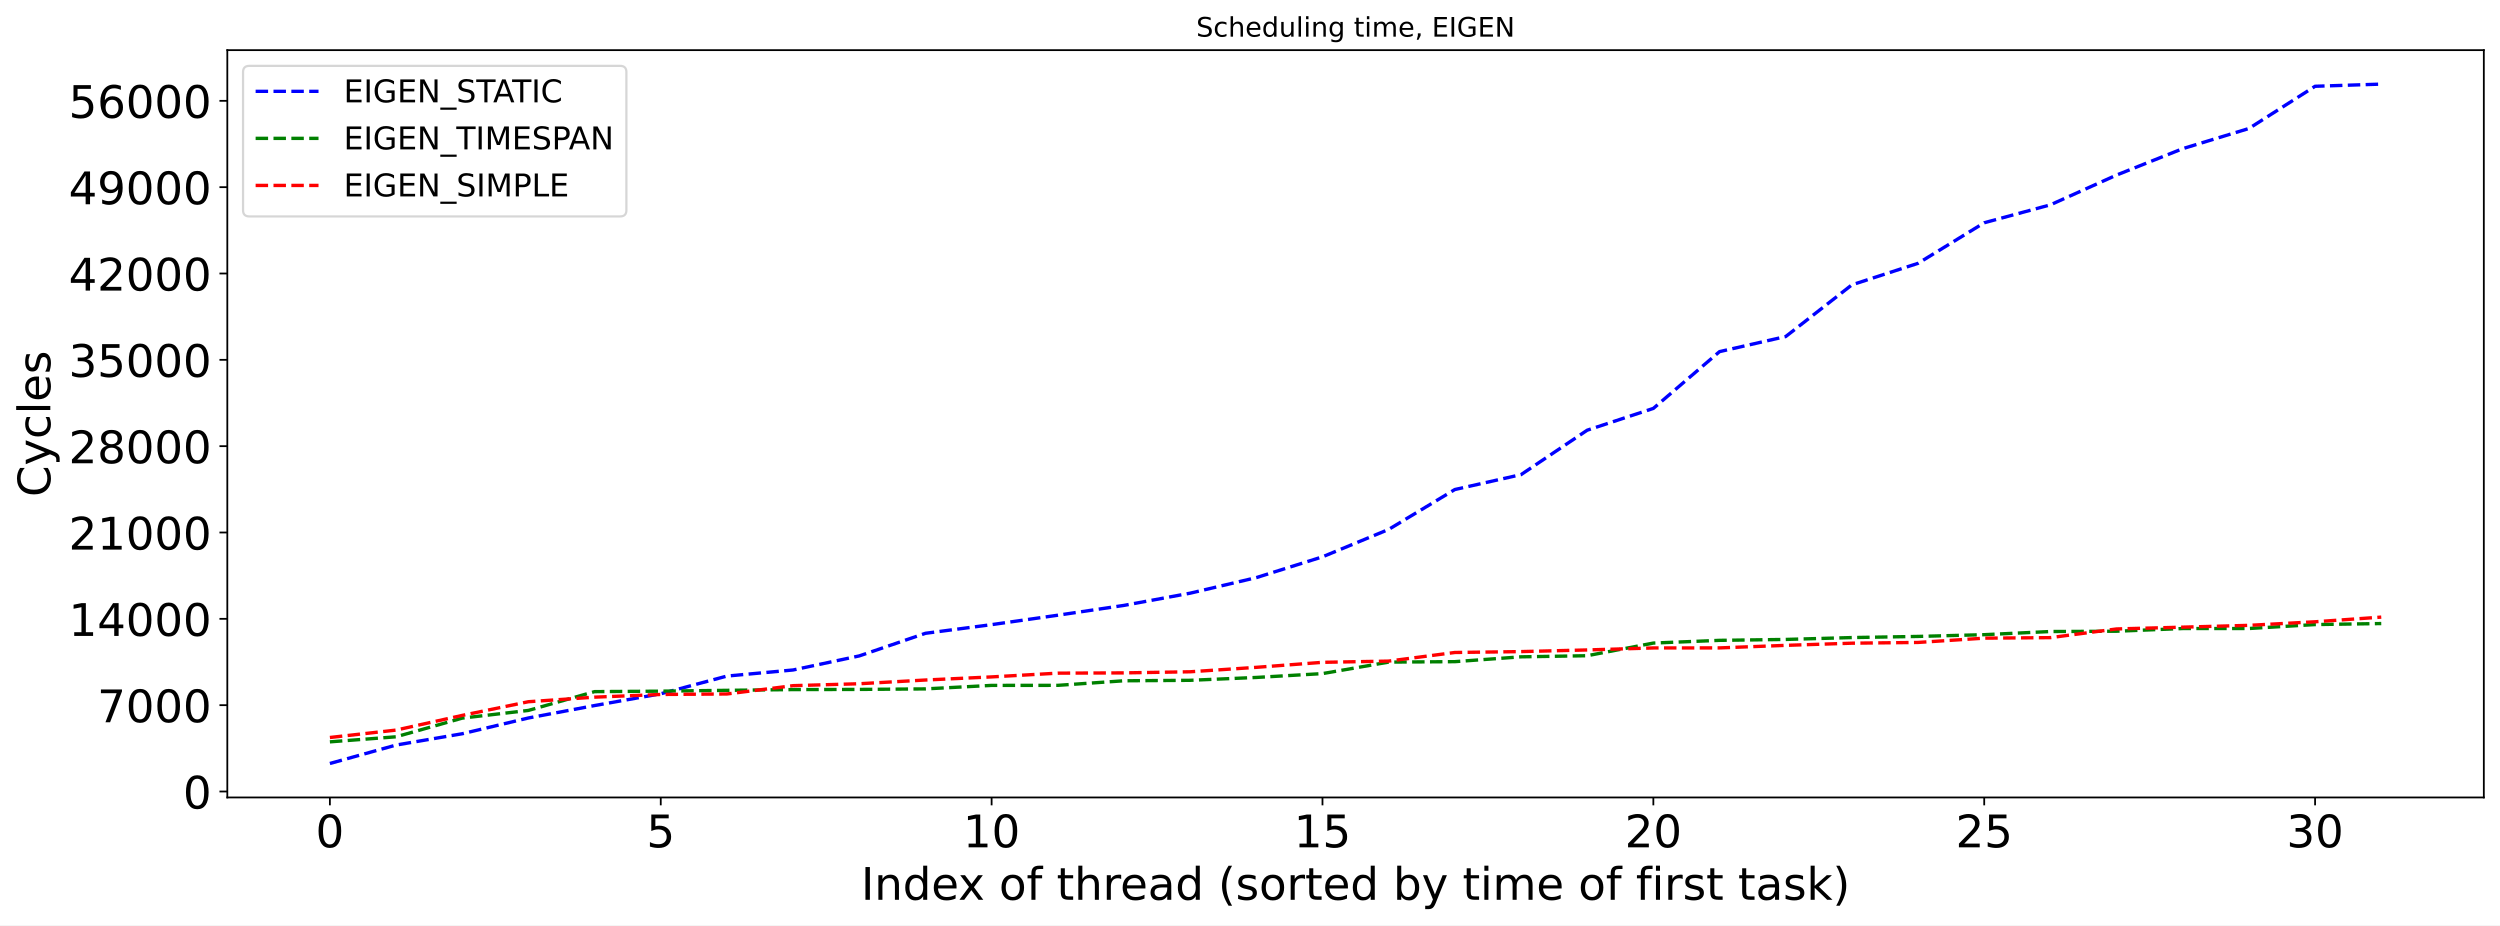
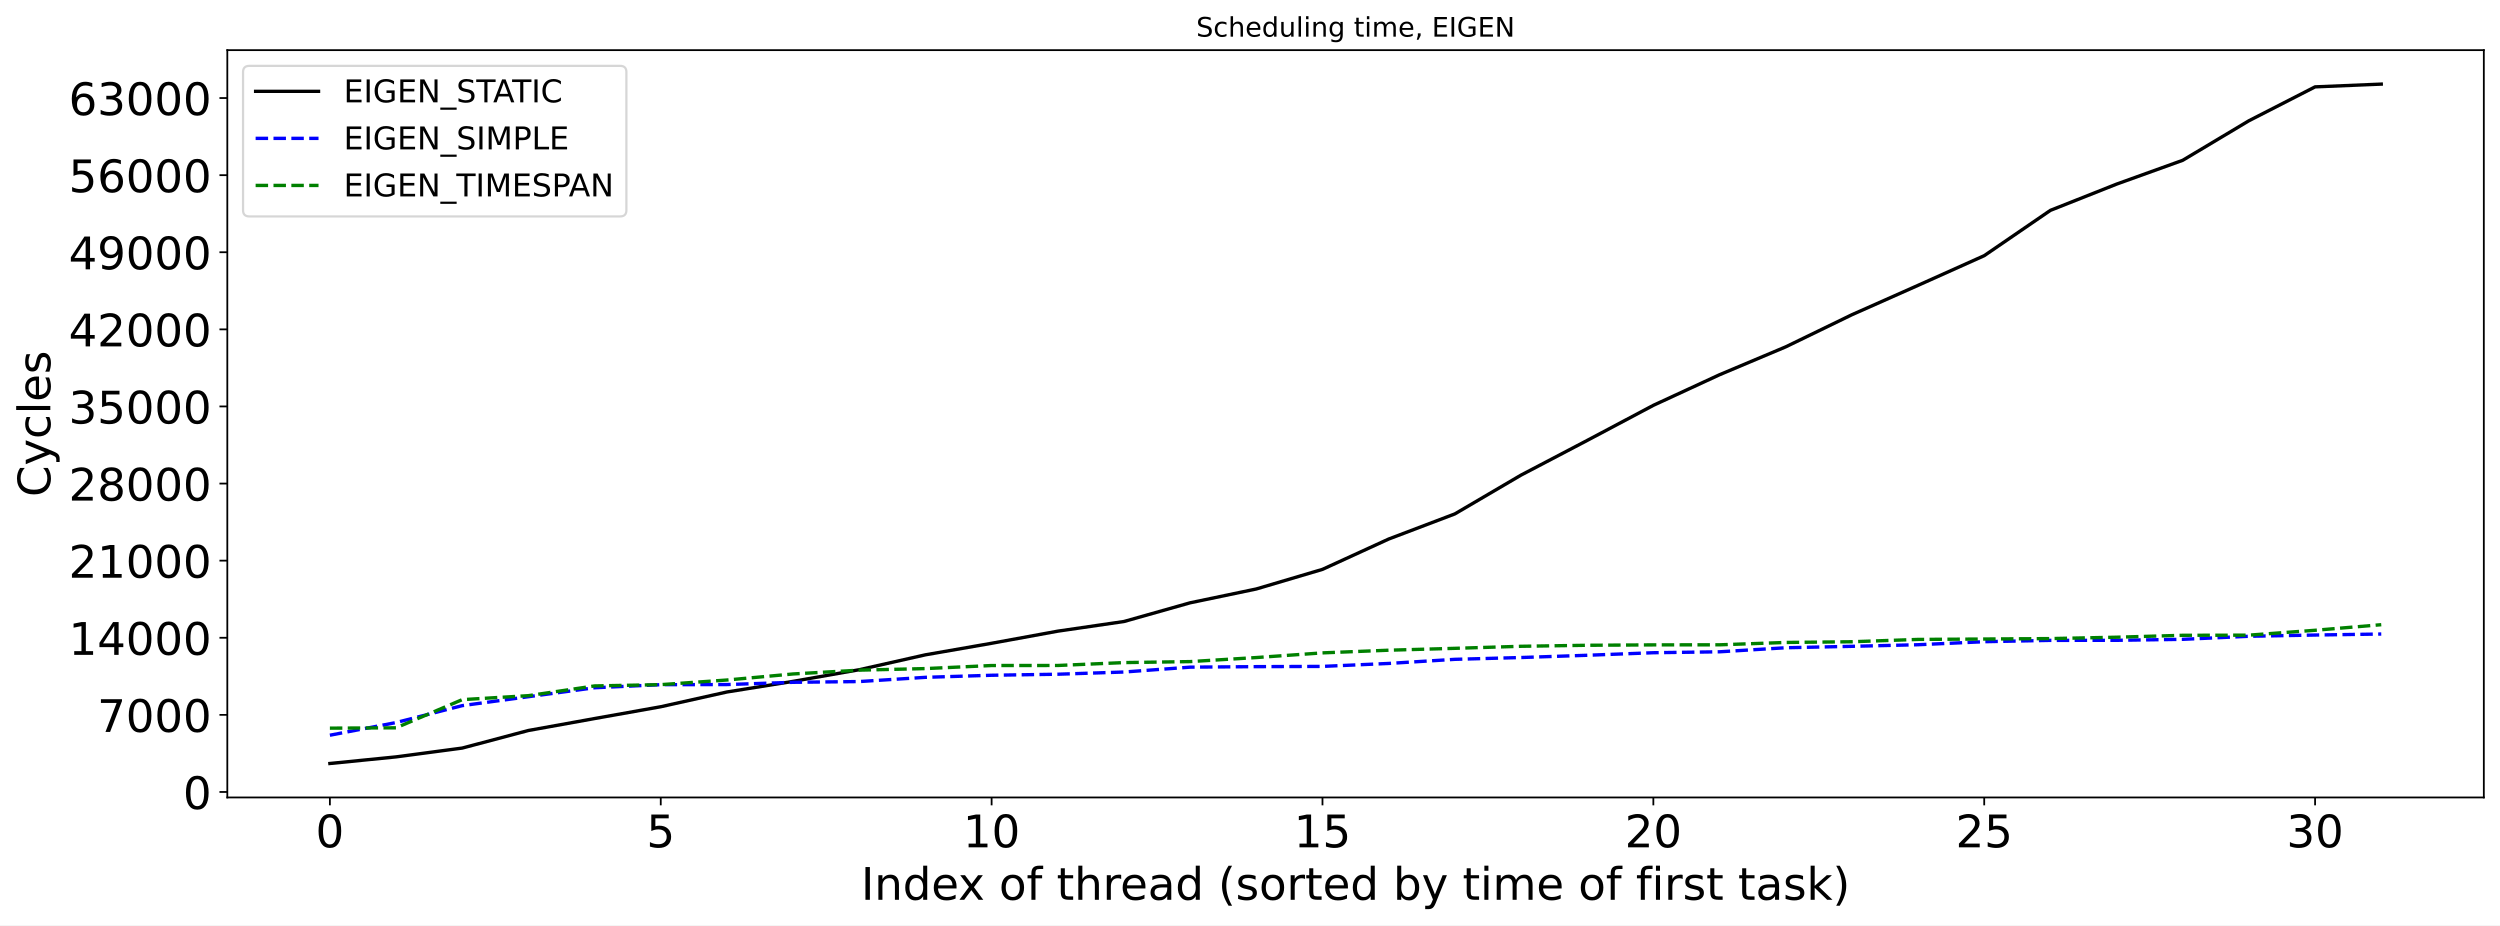
<svg xmlns="http://www.w3.org/2000/svg" xmlns:xlink="http://www.w3.org/1999/xlink" width="1112.781pt" height="411.871pt" viewBox="0 0 1112.781 411.871" version="1.1">
  <defs>
    <style type="text/css">*{stroke-linejoin: round; stroke-linecap: butt}</style>
  </defs>
  <g id="figure_1">
    <g id="patch_1">
      <path d="M 0 411.871  L 1112.781 411.871  L 1112.781 0  L 0 0  z " style="fill: #ffffff" />
    </g>
    <g id="axes_1">
      <g id="patch_2">
        <path d="M 101.181 354.958  L 1105.581 354.958  L 1105.581 22.318  L 101.181 22.318  z " style="fill: #ffffff" />
      </g>
      <g id="matplotlib.axis_1">
        <g id="xtick_1">
          <g id="line2d_1">
            <defs>
-               <path id="mbcb4dedb23" d="M 0 0  L 0 3.5  " style="stroke: #000000; stroke-width: 0.8" />
+               <path id="mfc16366d9e" d="M 0 0  L 0 3.5  " style="stroke: #000000; stroke-width: 0.8" />
            </defs>
            <g>
-               <use xlink:href="#mbcb4dedb23" x="146.836" y="354.958" style="stroke: #000000; stroke-width: 0.8" />
+               <use xlink:href="#mfc16366d9e" x="146.836" y="354.958" style="stroke: #000000; stroke-width: 0.8" />
            </g>
          </g>
          <g id="text_1">
            <g transform="translate(140.4733 377.155) scale(0.2 -0.2)">
              <defs>
                <path id="DejaVuSans-30" d="M 2034 4250  Q 1547 4250 1301 3770  Q 1056 3291 1056 2328  Q 1056 1369 1301 889  Q 1547 409 2034 409  Q 2525 409 2770 889  Q 3016 1369 3016 2328  Q 3016 3291 2770 3770  Q 2525 4250 2034 4250  z M 2034 4750  Q 2819 4750 3233 4129  Q 3647 3509 3647 2328  Q 3647 1150 3233 529  Q 2819 -91 2034 -91  Q 1250 -91 836 529  Q 422 1150 422 2328  Q 422 3509 836 4129  Q 1250 4750 2034 4750  z " transform="scale(0.015625)" />
              </defs>
              <use xlink:href="#DejaVuSans-30" />
            </g>
          </g>
        </g>
        <g id="xtick_2">
          <g id="line2d_2">
            <g>
-               <use xlink:href="#mbcb4dedb23" x="294.109" y="354.958" style="stroke: #000000; stroke-width: 0.8" />
+               <use xlink:href="#mfc16366d9e" x="294.109" y="354.958" style="stroke: #000000; stroke-width: 0.8" />
            </g>
          </g>
          <g id="text_2">
            <g transform="translate(287.746 377.155) scale(0.2 -0.2)">
              <defs>
                <path id="DejaVuSans-35" d="M 691 4666  L 3169 4666  L 3169 4134  L 1269 4134  L 1269 2991  Q 1406 3038 1543 3061  Q 1681 3084 1819 3084  Q 2600 3084 3056 2656  Q 3513 2228 3513 1497  Q 3513 744 3044 326  Q 2575 -91 1722 -91  Q 1428 -91 1123 -41  Q 819 9 494 109  L 494 744  Q 775 591 1075 516  Q 1375 441 1709 441  Q 2250 441 2565 725  Q 2881 1009 2881 1497  Q 2881 1984 2565 2268  Q 2250 2553 1709 2553  Q 1456 2553 1204 2497  Q 953 2441 691 2322  L 691 4666  z " transform="scale(0.015625)" />
              </defs>
              <use xlink:href="#DejaVuSans-35" />
            </g>
          </g>
        </g>
        <g id="xtick_3">
          <g id="line2d_3">
            <g>
-               <use xlink:href="#mbcb4dedb23" x="441.381" y="354.958" style="stroke: #000000; stroke-width: 0.8" />
+               <use xlink:href="#mfc16366d9e" x="441.381" y="354.958" style="stroke: #000000; stroke-width: 0.8" />
            </g>
          </g>
          <g id="text_3">
            <g transform="translate(428.6562 377.155) scale(0.2 -0.2)">
              <defs>
                <path id="DejaVuSans-31" d="M 794 531  L 1825 531  L 1825 4091  L 703 3866  L 703 4441  L 1819 4666  L 2450 4666  L 2450 531  L 3481 531  L 3481 0  L 794 0  L 794 531  z " transform="scale(0.015625)" />
              </defs>
              <use xlink:href="#DejaVuSans-31" />
              <use xlink:href="#DejaVuSans-30" x="63.623" />
            </g>
          </g>
        </g>
        <g id="xtick_4">
          <g id="line2d_4">
            <g>
-               <use xlink:href="#mbcb4dedb23" x="588.654" y="354.958" style="stroke: #000000; stroke-width: 0.8" />
+               <use xlink:href="#mfc16366d9e" x="588.654" y="354.958" style="stroke: #000000; stroke-width: 0.8" />
            </g>
          </g>
          <g id="text_4">
            <g transform="translate(575.929 377.155) scale(0.2 -0.2)">
              <use xlink:href="#DejaVuSans-31" />
              <use xlink:href="#DejaVuSans-35" x="63.623" />
            </g>
          </g>
        </g>
        <g id="xtick_5">
          <g id="line2d_5">
            <g>
-               <use xlink:href="#mbcb4dedb23" x="735.927" y="354.958" style="stroke: #000000; stroke-width: 0.8" />
+               <use xlink:href="#mfc16366d9e" x="735.927" y="354.958" style="stroke: #000000; stroke-width: 0.8" />
            </g>
          </g>
          <g id="text_5">
            <g transform="translate(723.2017 377.155) scale(0.2 -0.2)">
              <defs>
                <path id="DejaVuSans-32" d="M 1228 531  L 3431 531  L 3431 0  L 469 0  L 469 531  Q 828 903 1448 1529  Q 2069 2156 2228 2338  Q 2531 2678 2651 2914  Q 2772 3150 2772 3378  Q 2772 3750 2511 3984  Q 2250 4219 1831 4219  Q 1534 4219 1204 4116  Q 875 4013 500 3803  L 500 4441  Q 881 4594 1212 4672  Q 1544 4750 1819 4750  Q 2544 4750 2975 4387  Q 3406 4025 3406 3419  Q 3406 3131 3298 2873  Q 3191 2616 2906 2266  Q 2828 2175 2409 1742  Q 1991 1309 1228 531  z " transform="scale(0.015625)" />
              </defs>
              <use xlink:href="#DejaVuSans-32" />
              <use xlink:href="#DejaVuSans-30" x="63.623" />
            </g>
          </g>
        </g>
        <g id="xtick_6">
          <g id="line2d_6">
            <g>
-               <use xlink:href="#mbcb4dedb23" x="883.199" y="354.958" style="stroke: #000000; stroke-width: 0.8" />
+               <use xlink:href="#mfc16366d9e" x="883.199" y="354.958" style="stroke: #000000; stroke-width: 0.8" />
            </g>
          </g>
          <g id="text_6">
            <g transform="translate(870.4744 377.155) scale(0.2 -0.2)">
              <use xlink:href="#DejaVuSans-32" />
              <use xlink:href="#DejaVuSans-35" x="63.623" />
            </g>
          </g>
        </g>
        <g id="xtick_7">
          <g id="line2d_7">
            <g>
-               <use xlink:href="#mbcb4dedb23" x="1030.472" y="354.958" style="stroke: #000000; stroke-width: 0.8" />
+               <use xlink:href="#mfc16366d9e" x="1030.472" y="354.958" style="stroke: #000000; stroke-width: 0.8" />
            </g>
          </g>
          <g id="text_7">
            <g transform="translate(1017.747 377.155) scale(0.2 -0.2)">
              <defs>
                <path id="DejaVuSans-33" d="M 2597 2516  Q 3050 2419 3304 2112  Q 3559 1806 3559 1356  Q 3559 666 3084 287  Q 2609 -91 1734 -91  Q 1441 -91 1130 -33  Q 819 25 488 141  L 488 750  Q 750 597 1062 519  Q 1375 441 1716 441  Q 2309 441 2620 675  Q 2931 909 2931 1356  Q 2931 1769 2642 2001  Q 2353 2234 1838 2234  L 1294 2234  L 1294 2753  L 1863 2753  Q 2328 2753 2575 2939  Q 2822 3125 2822 3475  Q 2822 3834 2567 4026  Q 2313 4219 1838 4219  Q 1578 4219 1281 4162  Q 984 4106 628 3988  L 628 4550  Q 988 4650 1302 4700  Q 1616 4750 1894 4750  Q 2613 4750 3031 4423  Q 3450 4097 3450 3541  Q 3450 3153 3228 2886  Q 3006 2619 2597 2516  z " transform="scale(0.015625)" />
              </defs>
              <use xlink:href="#DejaVuSans-33" />
              <use xlink:href="#DejaVuSans-30" x="63.623" />
            </g>
          </g>
        </g>
        <g id="text_8">
          <g transform="translate(383.2609 400.5113) scale(0.2 -0.2)">
            <defs>
              <path id="DejaVuSans-49" d="M 628 4666  L 1259 4666  L 1259 0  L 628 0  L 628 4666  z " transform="scale(0.015625)" />
              <path id="DejaVuSans-6e" d="M 3513 2113  L 3513 0  L 2938 0  L 2938 2094  Q 2938 2591 2744 2837  Q 2550 3084 2163 3084  Q 1697 3084 1428 2787  Q 1159 2491 1159 1978  L 1159 0  L 581 0  L 581 3500  L 1159 3500  L 1159 2956  Q 1366 3272 1645 3428  Q 1925 3584 2291 3584  Q 2894 3584 3203 3211  Q 3513 2838 3513 2113  z " transform="scale(0.015625)" />
              <path id="DejaVuSans-64" d="M 2906 2969  L 2906 4863  L 3481 4863  L 3481 0  L 2906 0  L 2906 525  Q 2725 213 2448 61  Q 2172 -91 1784 -91  Q 1150 -91 751 415  Q 353 922 353 1747  Q 353 2572 751 3078  Q 1150 3584 1784 3584  Q 2172 3584 2448 3432  Q 2725 3281 2906 2969  z M 947 1747  Q 947 1113 1208 752  Q 1469 391 1925 391  Q 2381 391 2643 752  Q 2906 1113 2906 1747  Q 2906 2381 2643 2742  Q 2381 3103 1925 3103  Q 1469 3103 1208 2742  Q 947 2381 947 1747  z " transform="scale(0.015625)" />
              <path id="DejaVuSans-65" d="M 3597 1894  L 3597 1613  L 953 1613  Q 991 1019 1311 708  Q 1631 397 2203 397  Q 2534 397 2845 478  Q 3156 559 3463 722  L 3463 178  Q 3153 47 2828 -22  Q 2503 -91 2169 -91  Q 1331 -91 842 396  Q 353 884 353 1716  Q 353 2575 817 3079  Q 1281 3584 2069 3584  Q 2775 3584 3186 3129  Q 3597 2675 3597 1894  z M 3022 2063  Q 3016 2534 2758 2815  Q 2500 3097 2075 3097  Q 1594 3097 1305 2825  Q 1016 2553 972 2059  L 3022 2063  z " transform="scale(0.015625)" />
              <path id="DejaVuSans-78" d="M 3513 3500  L 2247 1797  L 3578 0  L 2900 0  L 1881 1375  L 863 0  L 184 0  L 1544 1831  L 300 3500  L 978 3500  L 1906 2253  L 2834 3500  L 3513 3500  z " transform="scale(0.015625)" />
              <path id="DejaVuSans-20" transform="scale(0.015625)" />
              <path id="DejaVuSans-6f" d="M 1959 3097  Q 1497 3097 1228 2736  Q 959 2375 959 1747  Q 959 1119 1226 758  Q 1494 397 1959 397  Q 2419 397 2687 759  Q 2956 1122 2956 1747  Q 2956 2369 2687 2733  Q 2419 3097 1959 3097  z M 1959 3584  Q 2709 3584 3137 3096  Q 3566 2609 3566 1747  Q 3566 888 3137 398  Q 2709 -91 1959 -91  Q 1206 -91 779 398  Q 353 888 353 1747  Q 353 2609 779 3096  Q 1206 3584 1959 3584  z " transform="scale(0.015625)" />
              <path id="DejaVuSans-66" d="M 2375 4863  L 2375 4384  L 1825 4384  Q 1516 4384 1395 4259  Q 1275 4134 1275 3809  L 1275 3500  L 2222 3500  L 2222 3053  L 1275 3053  L 1275 0  L 697 0  L 697 3053  L 147 3053  L 147 3500  L 697 3500  L 697 3744  Q 697 4328 969 4595  Q 1241 4863 1831 4863  L 2375 4863  z " transform="scale(0.015625)" />
              <path id="DejaVuSans-74" d="M 1172 4494  L 1172 3500  L 2356 3500  L 2356 3053  L 1172 3053  L 1172 1153  Q 1172 725 1289 603  Q 1406 481 1766 481  L 2356 481  L 2356 0  L 1766 0  Q 1100 0 847 248  Q 594 497 594 1153  L 594 3053  L 172 3053  L 172 3500  L 594 3500  L 594 4494  L 1172 4494  z " transform="scale(0.015625)" />
              <path id="DejaVuSans-68" d="M 3513 2113  L 3513 0  L 2938 0  L 2938 2094  Q 2938 2591 2744 2837  Q 2550 3084 2163 3084  Q 1697 3084 1428 2787  Q 1159 2491 1159 1978  L 1159 0  L 581 0  L 581 4863  L 1159 4863  L 1159 2956  Q 1366 3272 1645 3428  Q 1925 3584 2291 3584  Q 2894 3584 3203 3211  Q 3513 2838 3513 2113  z " transform="scale(0.015625)" />
              <path id="DejaVuSans-72" d="M 2631 2963  Q 2534 3019 2420 3045  Q 2306 3072 2169 3072  Q 1681 3072 1420 2755  Q 1159 2438 1159 1844  L 1159 0  L 581 0  L 581 3500  L 1159 3500  L 1159 2956  Q 1341 3275 1631 3429  Q 1922 3584 2338 3584  Q 2397 3584 2469 3576  Q 2541 3569 2628 3553  L 2631 2963  z " transform="scale(0.015625)" />
              <path id="DejaVuSans-61" d="M 2194 1759  Q 1497 1759 1228 1600  Q 959 1441 959 1056  Q 959 750 1161 570  Q 1363 391 1709 391  Q 2188 391 2477 730  Q 2766 1069 2766 1631  L 2766 1759  L 2194 1759  z M 3341 1997  L 3341 0  L 2766 0  L 2766 531  Q 2569 213 2275 61  Q 1981 -91 1556 -91  Q 1019 -91 701 211  Q 384 513 384 1019  Q 384 1609 779 1909  Q 1175 2209 1959 2209  L 2766 2209  L 2766 2266  Q 2766 2663 2505 2880  Q 2244 3097 1772 3097  Q 1472 3097 1187 3025  Q 903 2953 641 2809  L 641 3341  Q 956 3463 1253 3523  Q 1550 3584 1831 3584  Q 2591 3584 2966 3190  Q 3341 2797 3341 1997  z " transform="scale(0.015625)" />
              <path id="DejaVuSans-28" d="M 1984 4856  Q 1566 4138 1362 3434  Q 1159 2731 1159 2009  Q 1159 1288 1364 580  Q 1569 -128 1984 -844  L 1484 -844  Q 1016 -109 783 600  Q 550 1309 550 2009  Q 550 2706 781 3412  Q 1013 4119 1484 4856  L 1984 4856  z " transform="scale(0.015625)" />
              <path id="DejaVuSans-73" d="M 2834 3397  L 2834 2853  Q 2591 2978 2328 3040  Q 2066 3103 1784 3103  Q 1356 3103 1142 2972  Q 928 2841 928 2578  Q 928 2378 1081 2264  Q 1234 2150 1697 2047  L 1894 2003  Q 2506 1872 2764 1633  Q 3022 1394 3022 966  Q 3022 478 2636 193  Q 2250 -91 1575 -91  Q 1294 -91 989 -36  Q 684 19 347 128  L 347 722  Q 666 556 975 473  Q 1284 391 1588 391  Q 1994 391 2212 530  Q 2431 669 2431 922  Q 2431 1156 2273 1281  Q 2116 1406 1581 1522  L 1381 1569  Q 847 1681 609 1914  Q 372 2147 372 2553  Q 372 3047 722 3315  Q 1072 3584 1716 3584  Q 2034 3584 2315 3537  Q 2597 3491 2834 3397  z " transform="scale(0.015625)" />
              <path id="DejaVuSans-62" d="M 3116 1747  Q 3116 2381 2855 2742  Q 2594 3103 2138 3103  Q 1681 3103 1420 2742  Q 1159 2381 1159 1747  Q 1159 1113 1420 752  Q 1681 391 2138 391  Q 2594 391 2855 752  Q 3116 1113 3116 1747  z M 1159 2969  Q 1341 3281 1617 3432  Q 1894 3584 2278 3584  Q 2916 3584 3314 3078  Q 3713 2572 3713 1747  Q 3713 922 3314 415  Q 2916 -91 2278 -91  Q 1894 -91 1617 61  Q 1341 213 1159 525  L 1159 0  L 581 0  L 581 4863  L 1159 4863  L 1159 2969  z " transform="scale(0.015625)" />
              <path id="DejaVuSans-79" d="M 2059 -325  Q 1816 -950 1584 -1140  Q 1353 -1331 966 -1331  L 506 -1331  L 506 -850  L 844 -850  Q 1081 -850 1212 -737  Q 1344 -625 1503 -206  L 1606 56  L 191 3500  L 800 3500  L 1894 763  L 2988 3500  L 3597 3500  L 2059 -325  z " transform="scale(0.015625)" />
              <path id="DejaVuSans-69" d="M 603 3500  L 1178 3500  L 1178 0  L 603 0  L 603 3500  z M 603 4863  L 1178 4863  L 1178 4134  L 603 4134  L 603 4863  z " transform="scale(0.015625)" />
              <path id="DejaVuSans-6d" d="M 3328 2828  Q 3544 3216 3844 3400  Q 4144 3584 4550 3584  Q 5097 3584 5394 3201  Q 5691 2819 5691 2113  L 5691 0  L 5113 0  L 5113 2094  Q 5113 2597 4934 2840  Q 4756 3084 4391 3084  Q 3944 3084 3684 2787  Q 3425 2491 3425 1978  L 3425 0  L 2847 0  L 2847 2094  Q 2847 2600 2669 2842  Q 2491 3084 2119 3084  Q 1678 3084 1418 2786  Q 1159 2488 1159 1978  L 1159 0  L 581 0  L 581 3500  L 1159 3500  L 1159 2956  Q 1356 3278 1631 3431  Q 1906 3584 2284 3584  Q 2666 3584 2933 3390  Q 3200 3197 3328 2828  z " transform="scale(0.015625)" />
              <path id="DejaVuSans-6b" d="M 581 4863  L 1159 4863  L 1159 1991  L 2875 3500  L 3609 3500  L 1753 1863  L 3688 0  L 2938 0  L 1159 1709  L 1159 0  L 581 0  L 581 4863  z " transform="scale(0.015625)" />
              <path id="DejaVuSans-29" d="M 513 4856  L 1013 4856  Q 1481 4119 1714 3412  Q 1947 2706 1947 2009  Q 1947 1309 1714 600  Q 1481 -109 1013 -844  L 513 -844  Q 928 -128 1133 580  Q 1338 1288 1338 2009  Q 1338 2731 1133 3434  Q 928 4138 513 4856  z " transform="scale(0.015625)" />
            </defs>
            <use xlink:href="#DejaVuSans-49" />
            <use xlink:href="#DejaVuSans-6e" x="29.492" />
            <use xlink:href="#DejaVuSans-64" x="92.871" />
            <use xlink:href="#DejaVuSans-65" x="156.348" />
            <use xlink:href="#DejaVuSans-78" x="216.121" />
            <use xlink:href="#DejaVuSans-20" x="275.301" />
            <use xlink:href="#DejaVuSans-6f" x="307.088" />
            <use xlink:href="#DejaVuSans-66" x="368.27" />
            <use xlink:href="#DejaVuSans-20" x="403.475" />
            <use xlink:href="#DejaVuSans-74" x="435.262" />
            <use xlink:href="#DejaVuSans-68" x="474.471" />
            <use xlink:href="#DejaVuSans-72" x="537.85" />
            <use xlink:href="#DejaVuSans-65" x="576.713" />
            <use xlink:href="#DejaVuSans-61" x="638.236" />
            <use xlink:href="#DejaVuSans-64" x="699.516" />
            <use xlink:href="#DejaVuSans-20" x="762.992" />
            <use xlink:href="#DejaVuSans-28" x="794.779" />
            <use xlink:href="#DejaVuSans-73" x="833.793" />
            <use xlink:href="#DejaVuSans-6f" x="885.893" />
            <use xlink:href="#DejaVuSans-72" x="947.074" />
            <use xlink:href="#DejaVuSans-74" x="988.188" />
            <use xlink:href="#DejaVuSans-65" x="1027.396" />
            <use xlink:href="#DejaVuSans-64" x="1088.92" />
            <use xlink:href="#DejaVuSans-20" x="1152.396" />
            <use xlink:href="#DejaVuSans-62" x="1184.184" />
            <use xlink:href="#DejaVuSans-79" x="1247.66" />
            <use xlink:href="#DejaVuSans-20" x="1306.84" />
            <use xlink:href="#DejaVuSans-74" x="1338.627" />
            <use xlink:href="#DejaVuSans-69" x="1377.836" />
            <use xlink:href="#DejaVuSans-6d" x="1405.619" />
            <use xlink:href="#DejaVuSans-65" x="1503.031" />
            <use xlink:href="#DejaVuSans-20" x="1564.555" />
            <use xlink:href="#DejaVuSans-6f" x="1596.342" />
            <use xlink:href="#DejaVuSans-66" x="1657.523" />
            <use xlink:href="#DejaVuSans-20" x="1692.729" />
            <use xlink:href="#DejaVuSans-66" x="1724.516" />
            <use xlink:href="#DejaVuSans-69" x="1759.721" />
            <use xlink:href="#DejaVuSans-72" x="1787.504" />
            <use xlink:href="#DejaVuSans-73" x="1828.617" />
            <use xlink:href="#DejaVuSans-74" x="1880.717" />
            <use xlink:href="#DejaVuSans-20" x="1919.926" />
            <use xlink:href="#DejaVuSans-74" x="1951.713" />
            <use xlink:href="#DejaVuSans-61" x="1990.922" />
            <use xlink:href="#DejaVuSans-73" x="2052.201" />
            <use xlink:href="#DejaVuSans-6b" x="2104.301" />
            <use xlink:href="#DejaVuSans-29" x="2162.211" />
          </g>
        </g>
      </g>
      <g id="matplotlib.axis_2">
        <g id="ytick_1">
          <g id="line2d_8">
            <defs>
-               <path id="m6f819bff1b" d="M 0 0  L -3.5 0  " style="stroke: #000000; stroke-width: 0.8" />
+               <path id="m0f9acaa882" d="M 0 0  L -3.5 0  " style="stroke: #000000; stroke-width: 0.8" />
            </defs>
            <g>
-               <use xlink:href="#m6f819bff1b" x="101.181" y="352.311" style="stroke: #000000; stroke-width: 0.8" />
+               <use xlink:href="#m0f9acaa882" x="101.181" y="352.517" style="stroke: #000000; stroke-width: 0.8" />
            </g>
          </g>
          <g id="text_9">
-             <g transform="translate(81.45625 359.9094) scale(0.2 -0.2)">
+             <g transform="translate(81.45625 360.1154) scale(0.2 -0.2)">
              <use xlink:href="#DejaVuSans-30" />
            </g>
          </g>
        </g>
        <g id="ytick_2">
          <g id="line2d_9">
            <g>
-               <use xlink:href="#m6f819bff1b" x="101.181" y="313.882" style="stroke: #000000; stroke-width: 0.8" />
+               <use xlink:href="#m0f9acaa882" x="101.181" y="318.197" style="stroke: #000000; stroke-width: 0.8" />
            </g>
          </g>
          <g id="text_10">
-             <g transform="translate(43.28125 321.4808) scale(0.2 -0.2)">
+             <g transform="translate(43.28125 325.7952) scale(0.2 -0.2)">
              <defs>
                <path id="DejaVuSans-37" d="M 525 4666  L 3525 4666  L 3525 4397  L 1831 0  L 1172 0  L 2766 4134  L 525 4134  L 525 4666  z " transform="scale(0.015625)" />
              </defs>
              <use xlink:href="#DejaVuSans-37" />
              <use xlink:href="#DejaVuSans-30" x="63.623" />
              <use xlink:href="#DejaVuSans-30" x="127.246" />
              <use xlink:href="#DejaVuSans-30" x="190.869" />
            </g>
          </g>
        </g>
        <g id="ytick_3">
          <g id="line2d_10">
            <g>
-               <use xlink:href="#m6f819bff1b" x="101.181" y="275.454" style="stroke: #000000; stroke-width: 0.8" />
+               <use xlink:href="#m0f9acaa882" x="101.181" y="283.877" style="stroke: #000000; stroke-width: 0.8" />
            </g>
          </g>
          <g id="text_11">
-             <g transform="translate(30.55625 283.0522) scale(0.2 -0.2)">
+             <g transform="translate(30.55625 291.4751) scale(0.2 -0.2)">
              <defs>
                <path id="DejaVuSans-34" d="M 2419 4116  L 825 1625  L 2419 1625  L 2419 4116  z M 2253 4666  L 3047 4666  L 3047 1625  L 3713 1625  L 3713 1100  L 3047 1100  L 3047 0  L 2419 0  L 2419 1100  L 313 1100  L 313 1709  L 2253 4666  z " transform="scale(0.015625)" />
              </defs>
              <use xlink:href="#DejaVuSans-31" />
              <use xlink:href="#DejaVuSans-34" x="63.623" />
              <use xlink:href="#DejaVuSans-30" x="127.246" />
              <use xlink:href="#DejaVuSans-30" x="190.869" />
              <use xlink:href="#DejaVuSans-30" x="254.492" />
            </g>
          </g>
        </g>
        <g id="ytick_4">
          <g id="line2d_11">
            <g>
-               <use xlink:href="#m6f819bff1b" x="101.181" y="237.025" style="stroke: #000000; stroke-width: 0.8" />
+               <use xlink:href="#m0f9acaa882" x="101.181" y="249.556" style="stroke: #000000; stroke-width: 0.8" />
            </g>
          </g>
          <g id="text_12">
-             <g transform="translate(30.55625 244.6236) scale(0.2 -0.2)">
+             <g transform="translate(30.55625 257.1549) scale(0.2 -0.2)">
              <use xlink:href="#DejaVuSans-32" />
              <use xlink:href="#DejaVuSans-31" x="63.623" />
              <use xlink:href="#DejaVuSans-30" x="127.246" />
              <use xlink:href="#DejaVuSans-30" x="190.869" />
              <use xlink:href="#DejaVuSans-30" x="254.492" />
            </g>
          </g>
        </g>
        <g id="ytick_5">
          <g id="line2d_12">
            <g>
-               <use xlink:href="#m6f819bff1b" x="101.181" y="198.597" style="stroke: #000000; stroke-width: 0.8" />
+               <use xlink:href="#m0f9acaa882" x="101.181" y="215.236" style="stroke: #000000; stroke-width: 0.8" />
            </g>
          </g>
          <g id="text_13">
-             <g transform="translate(30.55625 206.1951) scale(0.2 -0.2)">
+             <g transform="translate(30.55625 222.8347) scale(0.2 -0.2)">
              <defs>
                <path id="DejaVuSans-38" d="M 2034 2216  Q 1584 2216 1326 1975  Q 1069 1734 1069 1313  Q 1069 891 1326 650  Q 1584 409 2034 409  Q 2484 409 2743 651  Q 3003 894 3003 1313  Q 3003 1734 2745 1975  Q 2488 2216 2034 2216  z M 1403 2484  Q 997 2584 770 2862  Q 544 3141 544 3541  Q 544 4100 942 4425  Q 1341 4750 2034 4750  Q 2731 4750 3128 4425  Q 3525 4100 3525 3541  Q 3525 3141 3298 2862  Q 3072 2584 2669 2484  Q 3125 2378 3379 2068  Q 3634 1759 3634 1313  Q 3634 634 3220 271  Q 2806 -91 2034 -91  Q 1263 -91 848 271  Q 434 634 434 1313  Q 434 1759 690 2068  Q 947 2378 1403 2484  z M 1172 3481  Q 1172 3119 1398 2916  Q 1625 2713 2034 2713  Q 2441 2713 2670 2916  Q 2900 3119 2900 3481  Q 2900 3844 2670 4047  Q 2441 4250 2034 4250  Q 1625 4250 1398 4047  Q 1172 3844 1172 3481  z " transform="scale(0.015625)" />
              </defs>
              <use xlink:href="#DejaVuSans-32" />
              <use xlink:href="#DejaVuSans-38" x="63.623" />
              <use xlink:href="#DejaVuSans-30" x="127.246" />
              <use xlink:href="#DejaVuSans-30" x="190.869" />
              <use xlink:href="#DejaVuSans-30" x="254.492" />
            </g>
          </g>
        </g>
        <g id="ytick_6">
          <g id="line2d_13">
            <g>
-               <use xlink:href="#m6f819bff1b" x="101.181" y="160.168" style="stroke: #000000; stroke-width: 0.8" />
+               <use xlink:href="#m0f9acaa882" x="101.181" y="180.916" style="stroke: #000000; stroke-width: 0.8" />
            </g>
          </g>
          <g id="text_14">
-             <g transform="translate(30.55625 167.7665) scale(0.2 -0.2)">
+             <g transform="translate(30.55625 188.5145) scale(0.2 -0.2)">
              <use xlink:href="#DejaVuSans-33" />
              <use xlink:href="#DejaVuSans-35" x="63.623" />
              <use xlink:href="#DejaVuSans-30" x="127.246" />
              <use xlink:href="#DejaVuSans-30" x="190.869" />
              <use xlink:href="#DejaVuSans-30" x="254.492" />
            </g>
          </g>
        </g>
        <g id="ytick_7">
          <g id="line2d_14">
            <g>
-               <use xlink:href="#m6f819bff1b" x="101.181" y="121.739" style="stroke: #000000; stroke-width: 0.8" />
+               <use xlink:href="#m0f9acaa882" x="101.181" y="146.596" style="stroke: #000000; stroke-width: 0.8" />
            </g>
          </g>
          <g id="text_15">
-             <g transform="translate(30.55625 129.3379) scale(0.2 -0.2)">
+             <g transform="translate(30.55625 154.1943) scale(0.2 -0.2)">
              <use xlink:href="#DejaVuSans-34" />
              <use xlink:href="#DejaVuSans-32" x="63.623" />
              <use xlink:href="#DejaVuSans-30" x="127.246" />
              <use xlink:href="#DejaVuSans-30" x="190.869" />
              <use xlink:href="#DejaVuSans-30" x="254.492" />
            </g>
          </g>
        </g>
        <g id="ytick_8">
          <g id="line2d_15">
            <g>
-               <use xlink:href="#m6f819bff1b" x="101.181" y="83.311" style="stroke: #000000; stroke-width: 0.8" />
+               <use xlink:href="#m0f9acaa882" x="101.181" y="112.276" style="stroke: #000000; stroke-width: 0.8" />
            </g>
          </g>
          <g id="text_16">
-             <g transform="translate(30.55625 90.90931) scale(0.2 -0.2)">
+             <g transform="translate(30.55625 119.8742) scale(0.2 -0.2)">
              <defs>
                <path id="DejaVuSans-39" d="M 703 97  L 703 672  Q 941 559 1184 500  Q 1428 441 1663 441  Q 2288 441 2617 861  Q 2947 1281 2994 2138  Q 2813 1869 2534 1725  Q 2256 1581 1919 1581  Q 1219 1581 811 2004  Q 403 2428 403 3163  Q 403 3881 828 4315  Q 1253 4750 1959 4750  Q 2769 4750 3195 4129  Q 3622 3509 3622 2328  Q 3622 1225 3098 567  Q 2575 -91 1691 -91  Q 1453 -91 1209 -44  Q 966 3 703 97  z M 1959 2075  Q 2384 2075 2632 2365  Q 2881 2656 2881 3163  Q 2881 3666 2632 3958  Q 2384 4250 1959 4250  Q 1534 4250 1286 3958  Q 1038 3666 1038 3163  Q 1038 2656 1286 2365  Q 1534 2075 1959 2075  z " transform="scale(0.015625)" />
              </defs>
              <use xlink:href="#DejaVuSans-34" />
              <use xlink:href="#DejaVuSans-39" x="63.623" />
              <use xlink:href="#DejaVuSans-30" x="127.246" />
              <use xlink:href="#DejaVuSans-30" x="190.869" />
              <use xlink:href="#DejaVuSans-30" x="254.492" />
            </g>
          </g>
        </g>
        <g id="ytick_9">
          <g id="line2d_16">
            <g>
-               <use xlink:href="#m6f819bff1b" x="101.181" y="44.882" style="stroke: #000000; stroke-width: 0.8" />
+               <use xlink:href="#m0f9acaa882" x="101.181" y="77.956" style="stroke: #000000; stroke-width: 0.8" />
            </g>
          </g>
          <g id="text_17">
-             <g transform="translate(30.55625 52.48073) scale(0.2 -0.2)">
+             <g transform="translate(30.55625 85.55398) scale(0.2 -0.2)">
              <defs>
                <path id="DejaVuSans-36" d="M 2113 2584  Q 1688 2584 1439 2293  Q 1191 2003 1191 1497  Q 1191 994 1439 701  Q 1688 409 2113 409  Q 2538 409 2786 701  Q 3034 994 3034 1497  Q 3034 2003 2786 2293  Q 2538 2584 2113 2584  z M 3366 4563  L 3366 3988  Q 3128 4100 2886 4159  Q 2644 4219 2406 4219  Q 1781 4219 1451 3797  Q 1122 3375 1075 2522  Q 1259 2794 1537 2939  Q 1816 3084 2150 3084  Q 2853 3084 3261 2657  Q 3669 2231 3669 1497  Q 3669 778 3244 343  Q 2819 -91 2113 -91  Q 1303 -91 875 529  Q 447 1150 447 2328  Q 447 3434 972 4092  Q 1497 4750 2381 4750  Q 2619 4750 2861 4703  Q 3103 4656 3366 4563  z " transform="scale(0.015625)" />
              </defs>
              <use xlink:href="#DejaVuSans-35" />
              <use xlink:href="#DejaVuSans-36" x="63.623" />
              <use xlink:href="#DejaVuSans-30" x="127.246" />
              <use xlink:href="#DejaVuSans-30" x="190.869" />
              <use xlink:href="#DejaVuSans-30" x="254.492" />
            </g>
          </g>
        </g>
-         <g id="text_18">
+         <g id="ytick_10">
+           <g id="line2d_17">
+             <g>
+               <use xlink:href="#m0f9acaa882" x="101.181" y="43.635" style="stroke: #000000; stroke-width: 0.8" />
+             </g>
+           </g>
+           <g id="text_18">
+             <g transform="translate(30.55625 51.23381) scale(0.2 -0.2)">
+               <use xlink:href="#DejaVuSans-36" />
+               <use xlink:href="#DejaVuSans-33" x="63.623" />
+               <use xlink:href="#DejaVuSans-30" x="127.246" />
+               <use xlink:href="#DejaVuSans-30" x="190.869" />
+               <use xlink:href="#DejaVuSans-30" x="254.492" />
+             </g>
+           </g>
+         </g>
+         <g id="text_19">
          <g transform="translate(22.39688 221.1788) rotate(-90) scale(0.2 -0.2)">
            <defs>
              <path id="DejaVuSans-43" d="M 4122 4306  L 4122 3641  Q 3803 3938 3442 4084  Q 3081 4231 2675 4231  Q 1875 4231 1450 3742  Q 1025 3253 1025 2328  Q 1025 1406 1450 917  Q 1875 428 2675 428  Q 3081 428 3442 575  Q 3803 722 4122 1019  L 4122 359  Q 3791 134 3420 21  Q 3050 -91 2638 -91  Q 1578 -91 968 557  Q 359 1206 359 2328  Q 359 3453 968 4101  Q 1578 4750 2638 4750  Q 3056 4750 3426 4639  Q 3797 4528 4122 4306  z " transform="scale(0.015625)" />
              <path id="DejaVuSans-63" d="M 3122 3366  L 3122 2828  Q 2878 2963 2633 3030  Q 2388 3097 2138 3097  Q 1578 3097 1268 2742  Q 959 2388 959 1747  Q 959 1106 1268 751  Q 1578 397 2138 397  Q 2388 397 2633 464  Q 2878 531 3122 666  L 3122 134  Q 2881 22 2623 -34  Q 2366 -91 2075 -91  Q 1284 -91 818 406  Q 353 903 353 1747  Q 353 2603 823 3093  Q 1294 3584 2113 3584  Q 2378 3584 2631 3529  Q 2884 3475 3122 3366  z " transform="scale(0.015625)" />
              <path id="DejaVuSans-6c" d="M 603 4863  L 1178 4863  L 1178 0  L 603 0  L 603 4863  z " transform="scale(0.015625)" />
            </defs>
            <use xlink:href="#DejaVuSans-43" />
            <use xlink:href="#DejaVuSans-79" x="69.824" />
            <use xlink:href="#DejaVuSans-63" x="129.004" />
            <use xlink:href="#DejaVuSans-6c" x="183.984" />
            <use xlink:href="#DejaVuSans-65" x="211.768" />
            <use xlink:href="#DejaVuSans-73" x="273.291" />
          </g>
        </g>
      </g>
-       <g id="line2d_17">
-         <path d="M 146.836 339.838  L 176.29 331.636  L 205.745 326.597  L 235.199 319.581  L 264.654 314.047  L 294.109 308.81  L 323.563 300.926  L 353.018 298.214  L 382.472 291.956  L 411.927 281.888  L 441.381 278.034  L 470.836 273.84  L 500.29 269.47  L 529.745 264.035  L 559.199 257.107  L 588.654 247.851  L 618.109 235.653  L 647.563 217.899  L 677.018 211.267  L 706.472 191.493  L 735.927 181.787  L 765.381 156.512  L 794.836 149.803  L 824.29 126.79  L 853.745 117.205  L 883.199 99.154  L 912.654 91.172  L 942.109 77.92  L 971.563 66.172  L 1001.018 57.19  L 1030.472 38.404  L 1059.927 37.438  " clip-path="url(#pec98b5f178)" style="fill: none; stroke-dasharray: 5.55,2.4; stroke-dashoffset: 0; stroke: #0000ff; stroke-width: 1.5" />
-       </g>
      <g id="line2d_18">
-         <path d="M 146.836 330.209  L 176.29 327.958  L 205.745 319.647  L 235.199 316.221  L 264.654 307.855  L 294.109 307.646  L 323.563 307.273  L 353.018 306.943  L 382.472 306.866  L 411.927 306.636  L 441.381 305.077  L 470.836 305.055  L 500.29 303.024  L 529.745 302.815  L 559.199 301.541  L 588.654 299.828  L 618.109 294.712  L 647.563 294.514  L 677.018 292.362  L 706.472 291.868  L 735.927 286.236  L 765.381 285.028  L 794.836 284.622  L 824.29 283.787  L 853.745 283.282  L 883.199 282.503  L 912.654 281.097  L 942.109 280.966  L 971.563 279.769  L 1001.018 279.758  L 1030.472 278.001  L 1059.927 277.551  " clip-path="url(#pec98b5f178)" style="fill: none; stroke-dasharray: 5.55,2.4; stroke-dashoffset: 0; stroke: #008000; stroke-width: 1.5" />
+         <path d="M 146.836 339.838  L 176.29 336.896  L 205.745 332.974  L 235.199 325.149  L 264.654 319.834  L 294.109 314.578  L 323.563 308.009  L 353.018 303.282  L 382.472 298.095  L 411.927 291.466  L 441.381 286.328  L 470.836 280.935  L 500.29 276.64  L 529.745 268.315  L 559.199 262.157  L 588.654 253.43  L 618.109 239.937  L 647.563 228.749  L 677.018 211.481  L 706.472 196.046  L 735.927 180.416  L 765.381 166.806  L 794.836 154.391  L 824.29 140.095  L 853.745 127.014  L 883.199 113.805  L 912.654 93.635  L 942.109 81.956  L 971.563 71.346  L 1001.018 53.745  L 1030.472 38.664  L 1059.927 37.438  " clip-path="url(#ped1e2d33c4)" style="fill: none; stroke: #000000; stroke-width: 1.5; stroke-linecap: square" />
      </g>
      <g id="line2d_19">
-         <path d="M 146.836 328.266  L 176.29 324.972  L 205.745 318.428  L 235.199 312.345  L 264.654 310.314  L 294.109 309.117  L 323.563 308.898  L 353.018 305.198  L 382.472 304.341  L 411.927 302.683  L 441.381 301.3  L 470.836 299.631  L 500.29 299.51  L 529.745 299.016  L 559.199 297.04  L 588.654 294.811  L 618.109 294.262  L 647.563 290.43  L 677.018 290.035  L 706.472 289.299  L 735.927 288.41  L 765.381 288.388  L 794.836 287.257  L 824.29 286.291  L 853.745 285.961  L 883.199 284.051  L 912.654 283.82  L 942.109 279.955  L 971.563 279.154  L 1001.018 278.352  L 1030.472 276.76  L 1059.927 274.685  " clip-path="url(#pec98b5f178)" style="fill: none; stroke-dasharray: 5.55,2.4; stroke-dashoffset: 0; stroke: #ff0000; stroke-width: 1.5" />
+         <path d="M 146.836 327.257  L 176.29 321.619  L 205.745 314.088  L 235.199 310.117  L 264.654 306.126  L 294.109 304.763  L 323.563 304.704  L 353.018 303.704  L 382.472 303.37  L 411.927 301.488  L 441.381 300.566  L 470.836 300.105  L 500.29 299.125  L 529.745 296.958  L 559.199 296.732  L 588.654 296.624  L 618.109 295.31  L 647.563 293.476  L 677.018 292.672  L 706.472 291.672  L 735.927 290.535  L 765.381 290.123  L 794.836 288.319  L 824.29 287.691  L 853.745 286.975  L 883.199 285.632  L 912.654 285.034  L 942.109 285.014  L 971.563 284.573  L 1001.018 283.22  L 1030.472 282.661  L 1059.927 282.21  " clip-path="url(#ped1e2d33c4)" style="fill: none; stroke-dasharray: 5.55,2.4; stroke-dashoffset: 0; stroke: #0000ff; stroke-width: 1.5" />
+       </g>
+       <g id="line2d_20">
+         <path d="M 146.836 324.11  L 176.29 323.963  L 205.745 311.421  L 235.199 309.646  L 264.654 305.312  L 294.109 304.743  L 323.563 302.684  L 353.018 299.987  L 382.472 298.291  L 411.927 297.595  L 441.381 296.232  L 470.836 296.212  L 500.29 294.928  L 529.745 294.486  L 559.199 292.682  L 588.654 290.603  L 618.109 289.417  L 647.563 288.583  L 677.018 287.671  L 706.472 287.22  L 735.927 287.044  L 765.381 287.014  L 794.836 285.965  L 824.29 285.651  L 853.745 284.612  L 883.199 284.436  L 912.654 284.239  L 942.109 283.631  L 971.563 282.778  L 1001.018 282.71  L 1030.472 280.543  L 1059.927 278.062  " clip-path="url(#ped1e2d33c4)" style="fill: none; stroke-dasharray: 5.55,2.4; stroke-dashoffset: 0; stroke: #008000; stroke-width: 1.5" />
      </g>
      <g id="patch_3">
        <path d="M 101.181 354.958  L 101.181 22.318  " style="fill: none; stroke: #000000; stroke-width: 0.8; stroke-linejoin: miter; stroke-linecap: square" />
      </g>
      <g id="patch_4">
        <path d="M 1105.581 354.958  L 1105.581 22.318  " style="fill: none; stroke: #000000; stroke-width: 0.8; stroke-linejoin: miter; stroke-linecap: square" />
      </g>
      <g id="patch_5">
        <path d="M 101.181 354.958  L 1105.581 354.958  " style="fill: none; stroke: #000000; stroke-width: 0.8; stroke-linejoin: miter; stroke-linecap: square" />
      </g>
      <g id="patch_6">
        <path d="M 101.181 22.318  L 1105.581 22.318  " style="fill: none; stroke: #000000; stroke-width: 0.8; stroke-linejoin: miter; stroke-linecap: square" />
      </g>
-       <g id="text_19">
+       <g id="text_20">
        <g transform="translate(532.4556 16.31812) scale(0.12 -0.12)">
          <defs>
            <path id="DejaVuSans-53" d="M 3425 4513  L 3425 3897  Q 3066 4069 2747 4153  Q 2428 4238 2131 4238  Q 1616 4238 1336 4038  Q 1056 3838 1056 3469  Q 1056 3159 1242 3001  Q 1428 2844 1947 2747  L 2328 2669  Q 3034 2534 3370 2195  Q 3706 1856 3706 1288  Q 3706 609 3251 259  Q 2797 -91 1919 -91  Q 1588 -91 1214 -16  Q 841 59 441 206  L 441 856  Q 825 641 1194 531  Q 1563 422 1919 422  Q 2459 422 2753 634  Q 3047 847 3047 1241  Q 3047 1584 2836 1778  Q 2625 1972 2144 2069  L 1759 2144  Q 1053 2284 737 2584  Q 422 2884 422 3419  Q 422 4038 858 4394  Q 1294 4750 2059 4750  Q 2388 4750 2728 4690  Q 3069 4631 3425 4513  z " transform="scale(0.015625)" />
            <path id="DejaVuSans-75" d="M 544 1381  L 544 3500  L 1119 3500  L 1119 1403  Q 1119 906 1312 657  Q 1506 409 1894 409  Q 2359 409 2629 706  Q 2900 1003 2900 1516  L 2900 3500  L 3475 3500  L 3475 0  L 2900 0  L 2900 538  Q 2691 219 2414 64  Q 2138 -91 1772 -91  Q 1169 -91 856 284  Q 544 659 544 1381  z M 1991 3584  L 1991 3584  z " transform="scale(0.015625)" />
            <path id="DejaVuSans-67" d="M 2906 1791  Q 2906 2416 2648 2759  Q 2391 3103 1925 3103  Q 1463 3103 1205 2759  Q 947 2416 947 1791  Q 947 1169 1205 825  Q 1463 481 1925 481  Q 2391 481 2648 825  Q 2906 1169 2906 1791  z M 3481 434  Q 3481 -459 3084 -895  Q 2688 -1331 1869 -1331  Q 1566 -1331 1297 -1286  Q 1028 -1241 775 -1147  L 775 -588  Q 1028 -725 1275 -790  Q 1522 -856 1778 -856  Q 2344 -856 2625 -561  Q 2906 -266 2906 331  L 2906 616  Q 2728 306 2450 153  Q 2172 0 1784 0  Q 1141 0 747 490  Q 353 981 353 1791  Q 353 2603 747 3093  Q 1141 3584 1784 3584  Q 2172 3584 2450 3431  Q 2728 3278 2906 2969  L 2906 3500  L 3481 3500  L 3481 434  z " transform="scale(0.015625)" />
            <path id="DejaVuSans-2c" d="M 750 794  L 1409 794  L 1409 256  L 897 -744  L 494 -744  L 750 256  L 750 794  z " transform="scale(0.015625)" />
            <path id="DejaVuSans-45" d="M 628 4666  L 3578 4666  L 3578 4134  L 1259 4134  L 1259 2753  L 3481 2753  L 3481 2222  L 1259 2222  L 1259 531  L 3634 531  L 3634 0  L 628 0  L 628 4666  z " transform="scale(0.015625)" />
            <path id="DejaVuSans-47" d="M 3809 666  L 3809 1919  L 2778 1919  L 2778 2438  L 4434 2438  L 4434 434  Q 4069 175 3628 42  Q 3188 -91 2688 -91  Q 1594 -91 976 548  Q 359 1188 359 2328  Q 359 3472 976 4111  Q 1594 4750 2688 4750  Q 3144 4750 3555 4637  Q 3966 4525 4313 4306  L 4313 3634  Q 3963 3931 3569 4081  Q 3175 4231 2741 4231  Q 1884 4231 1454 3753  Q 1025 3275 1025 2328  Q 1025 1384 1454 906  Q 1884 428 2741 428  Q 3075 428 3337 486  Q 3600 544 3809 666  z " transform="scale(0.015625)" />
            <path id="DejaVuSans-4e" d="M 628 4666  L 1478 4666  L 3547 763  L 3547 4666  L 4159 4666  L 4159 0  L 3309 0  L 1241 3903  L 1241 0  L 628 0  L 628 4666  z " transform="scale(0.015625)" />
          </defs>
          <use xlink:href="#DejaVuSans-53" />
          <use xlink:href="#DejaVuSans-63" x="63.477" />
          <use xlink:href="#DejaVuSans-68" x="118.457" />
          <use xlink:href="#DejaVuSans-65" x="181.836" />
          <use xlink:href="#DejaVuSans-64" x="243.359" />
          <use xlink:href="#DejaVuSans-75" x="306.836" />
          <use xlink:href="#DejaVuSans-6c" x="370.215" />
          <use xlink:href="#DejaVuSans-69" x="397.998" />
          <use xlink:href="#DejaVuSans-6e" x="425.781" />
          <use xlink:href="#DejaVuSans-67" x="489.16" />
          <use xlink:href="#DejaVuSans-20" x="552.637" />
          <use xlink:href="#DejaVuSans-74" x="584.424" />
          <use xlink:href="#DejaVuSans-69" x="623.633" />
          <use xlink:href="#DejaVuSans-6d" x="651.416" />
          <use xlink:href="#DejaVuSans-65" x="748.828" />
          <use xlink:href="#DejaVuSans-2c" x="810.352" />
          <use xlink:href="#DejaVuSans-20" x="842.139" />
          <use xlink:href="#DejaVuSans-45" x="873.926" />
          <use xlink:href="#DejaVuSans-49" x="937.109" />
          <use xlink:href="#DejaVuSans-47" x="966.602" />
          <use xlink:href="#DejaVuSans-45" x="1044.092" />
          <use xlink:href="#DejaVuSans-4e" x="1107.275" />
        </g>
      </g>
      <g id="legend_1">
        <g id="patch_7">
          <path d="M 110.981 96.334  L 276.019 96.334  Q 278.819 96.334 278.819 93.534  L 278.819 32.118  Q 278.819 29.318 276.019 29.318  L 110.981 29.318  Q 108.181 29.318 108.181 32.118  L 108.181 93.534  Q 108.181 96.334 110.981 96.334  z " style="fill: #ffffff; opacity: 0.8; stroke: #cccccc; stroke-linejoin: miter" />
        </g>
-         <g id="line2d_20">
-           <path d="M 113.781 40.656  L 127.781 40.656  L 141.781 40.656  " style="fill: none; stroke-dasharray: 5.55,2.4; stroke-dashoffset: 0; stroke: #0000ff; stroke-width: 1.5" />
-         </g>
-         <g id="text_20">
+         <g id="line2d_21">
+           <path d="M 113.781 40.656  L 127.781 40.656  L 141.781 40.656  " style="fill: none; stroke: #000000; stroke-width: 1.5; stroke-linecap: square" />
+         </g>
+         <g id="text_21">
          <g transform="translate(152.9812 45.55594) scale(0.14 -0.14)">
            <defs>
              <path id="DejaVuSans-5f" d="M 3263 -1063  L 3263 -1509  L -63 -1509  L -63 -1063  L 3263 -1063  z " transform="scale(0.015625)" />
              <path id="DejaVuSans-54" d="M -19 4666  L 3928 4666  L 3928 4134  L 2272 4134  L 2272 0  L 1638 0  L 1638 4134  L -19 4134  L -19 4666  z " transform="scale(0.015625)" />
              <path id="DejaVuSans-41" d="M 2188 4044  L 1331 1722  L 3047 1722  L 2188 4044  z M 1831 4666  L 2547 4666  L 4325 0  L 3669 0  L 3244 1197  L 1141 1197  L 716 0  L 50 0  L 1831 4666  z " transform="scale(0.015625)" />
            </defs>
            <use xlink:href="#DejaVuSans-45" />
            <use xlink:href="#DejaVuSans-49" x="63.184" />
            <use xlink:href="#DejaVuSans-47" x="92.676" />
            <use xlink:href="#DejaVuSans-45" x="170.166" />
            <use xlink:href="#DejaVuSans-4e" x="233.35" />
            <use xlink:href="#DejaVuSans-5f" x="308.154" />
            <use xlink:href="#DejaVuSans-53" x="358.154" />
            <use xlink:href="#DejaVuSans-54" x="421.631" />
            <use xlink:href="#DejaVuSans-41" x="474.965" />
            <use xlink:href="#DejaVuSans-54" x="535.623" />
            <use xlink:href="#DejaVuSans-49" x="596.707" />
            <use xlink:href="#DejaVuSans-43" x="626.199" />
          </g>
        </g>
-         <g id="line2d_21">
-           <path d="M 113.781 61.595  L 127.781 61.595  L 141.781 61.595  " style="fill: none; stroke-dasharray: 5.55,2.4; stroke-dashoffset: 0; stroke: #008000; stroke-width: 1.5" />
-         </g>
-         <g id="text_21">
+         <g id="line2d_22">
+           <path d="M 113.781 61.595  L 127.781 61.595  L 141.781 61.595  " style="fill: none; stroke-dasharray: 5.55,2.4; stroke-dashoffset: 0; stroke: #0000ff; stroke-width: 1.5" />
+         </g>
+         <g id="text_22">
          <g transform="translate(152.9812 66.49469) scale(0.14 -0.14)">
            <defs>
              <path id="DejaVuSans-4d" d="M 628 4666  L 1569 4666  L 2759 1491  L 3956 4666  L 4897 4666  L 4897 0  L 4281 0  L 4281 4097  L 3078 897  L 2444 897  L 1241 4097  L 1241 0  L 628 0  L 628 4666  z " transform="scale(0.015625)" />
              <path id="DejaVuSans-50" d="M 1259 4147  L 1259 2394  L 2053 2394  Q 2494 2394 2734 2622  Q 2975 2850 2975 3272  Q 2975 3691 2734 3919  Q 2494 4147 2053 4147  L 1259 4147  z M 628 4666  L 2053 4666  Q 2838 4666 3239 4311  Q 3641 3956 3641 3272  Q 3641 2581 3239 2228  Q 2838 1875 2053 1875  L 1259 1875  L 1259 0  L 628 0  L 628 4666  z " transform="scale(0.015625)" />
+               <path id="DejaVuSans-4c" d="M 628 4666  L 1259 4666  L 1259 531  L 3531 531  L 3531 0  L 628 0  L 628 4666  z " transform="scale(0.015625)" />
            </defs>
+             <use xlink:href="#DejaVuSans-45" />
+             <use xlink:href="#DejaVuSans-49" x="63.184" />
+             <use xlink:href="#DejaVuSans-47" x="92.676" />
+             <use xlink:href="#DejaVuSans-45" x="170.166" />
+             <use xlink:href="#DejaVuSans-4e" x="233.35" />
+             <use xlink:href="#DejaVuSans-5f" x="308.154" />
+             <use xlink:href="#DejaVuSans-53" x="358.154" />
+             <use xlink:href="#DejaVuSans-49" x="421.631" />
+             <use xlink:href="#DejaVuSans-4d" x="451.123" />
+             <use xlink:href="#DejaVuSans-50" x="537.402" />
+             <use xlink:href="#DejaVuSans-4c" x="597.705" />
+             <use xlink:href="#DejaVuSans-45" x="653.418" />
+           </g>
+         </g>
+         <g id="line2d_23">
+           <path d="M 113.781 82.533  L 127.781 82.533  L 141.781 82.533  " style="fill: none; stroke-dasharray: 5.55,2.4; stroke-dashoffset: 0; stroke: #008000; stroke-width: 1.5" />
+         </g>
+         <g id="text_23">
+           <g transform="translate(152.9812 87.43344) scale(0.14 -0.14)">
            <use xlink:href="#DejaVuSans-45" />
            <use xlink:href="#DejaVuSans-49" x="63.184" />
            <use xlink:href="#DejaVuSans-47" x="92.676" />
            <use xlink:href="#DejaVuSans-45" x="170.166" />
            <use xlink:href="#DejaVuSans-4e" x="233.35" />
            <use xlink:href="#DejaVuSans-5f" x="308.154" />
            <use xlink:href="#DejaVuSans-54" x="358.154" />
            <use xlink:href="#DejaVuSans-49" x="419.238" />
            <use xlink:href="#DejaVuSans-4d" x="448.73" />
            <use xlink:href="#DejaVuSans-45" x="535.01" />
            <use xlink:href="#DejaVuSans-53" x="598.193" />
            <use xlink:href="#DejaVuSans-50" x="661.67" />
            <use xlink:href="#DejaVuSans-41" x="715.598" />
            <use xlink:href="#DejaVuSans-4e" x="784.006" />
          </g>
        </g>
-         <g id="line2d_22">
-           <path d="M 113.781 82.533  L 127.781 82.533  L 141.781 82.533  " style="fill: none; stroke-dasharray: 5.55,2.4; stroke-dashoffset: 0; stroke: #ff0000; stroke-width: 1.5" />
-         </g>
-         <g id="text_22">
-           <g transform="translate(152.9812 87.43344) scale(0.14 -0.14)">
-             <defs>
-               <path id="DejaVuSans-4c" d="M 628 4666  L 1259 4666  L 1259 531  L 3531 531  L 3531 0  L 628 0  L 628 4666  z " transform="scale(0.015625)" />
-             </defs>
-             <use xlink:href="#DejaVuSans-45" />
-             <use xlink:href="#DejaVuSans-49" x="63.184" />
-             <use xlink:href="#DejaVuSans-47" x="92.676" />
-             <use xlink:href="#DejaVuSans-45" x="170.166" />
-             <use xlink:href="#DejaVuSans-4e" x="233.35" />
-             <use xlink:href="#DejaVuSans-5f" x="308.154" />
-             <use xlink:href="#DejaVuSans-53" x="358.154" />
-             <use xlink:href="#DejaVuSans-49" x="421.631" />
-             <use xlink:href="#DejaVuSans-4d" x="451.123" />
-             <use xlink:href="#DejaVuSans-50" x="537.402" />
-             <use xlink:href="#DejaVuSans-4c" x="597.705" />
-             <use xlink:href="#DejaVuSans-45" x="653.418" />
-           </g>
-         </g>
      </g>
    </g>
  </g>
  <defs>
-     <clipPath id="pec98b5f178">
+     <clipPath id="ped1e2d33c4">
      <rect x="101.181" y="22.318" width="1004.4" height="332.64" />
    </clipPath>
  </defs>
</svg>
